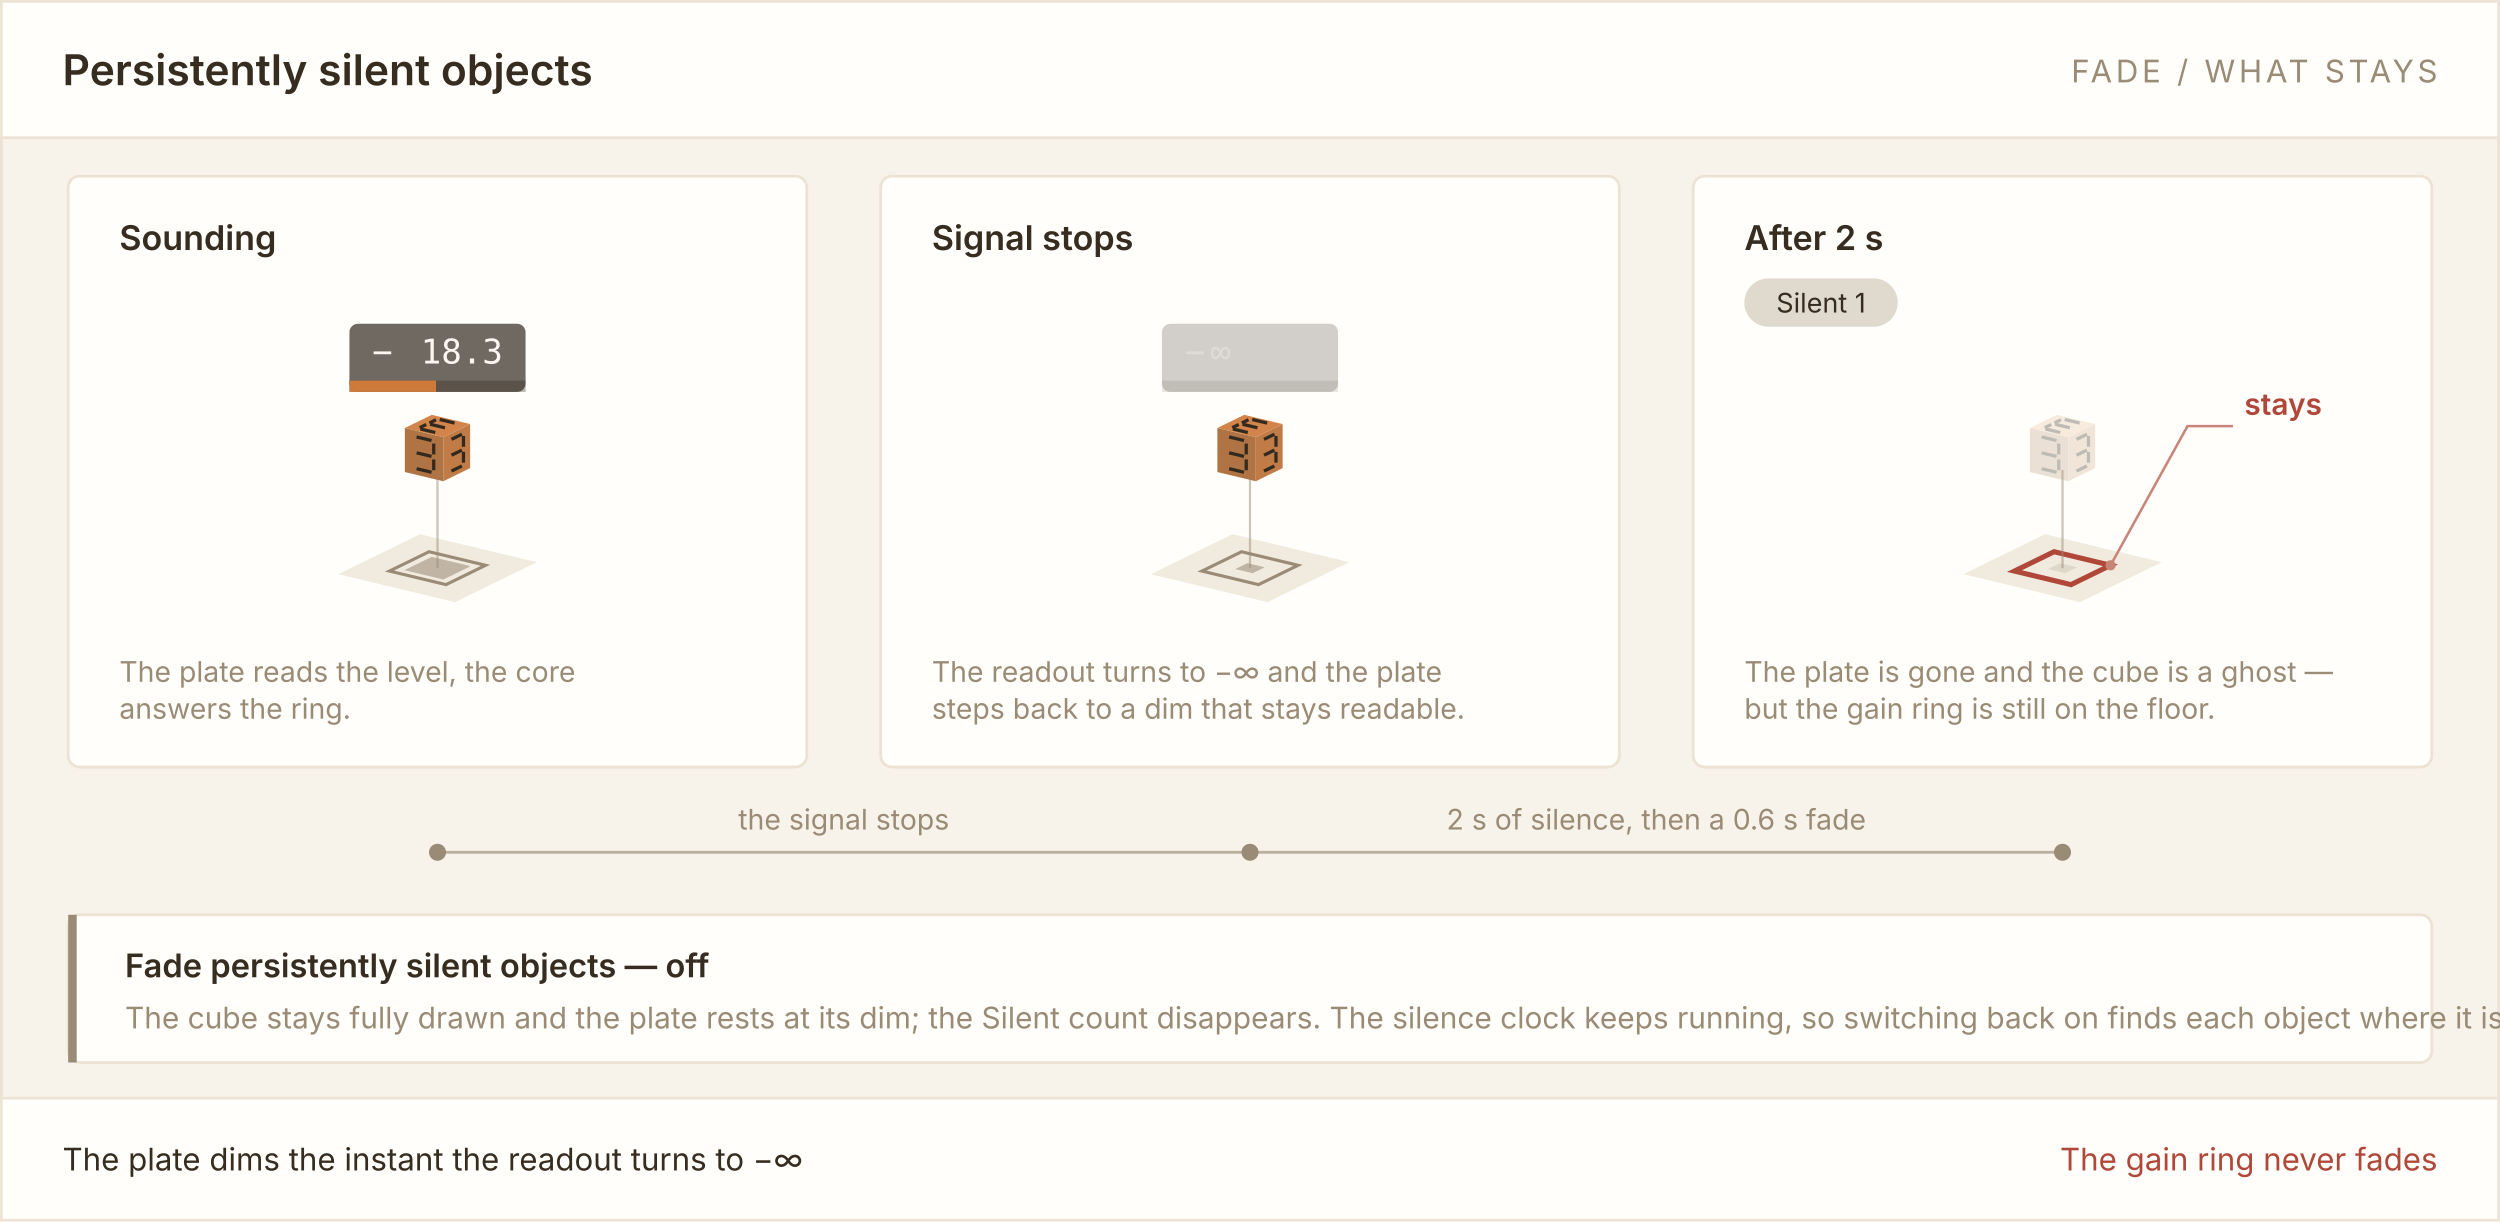
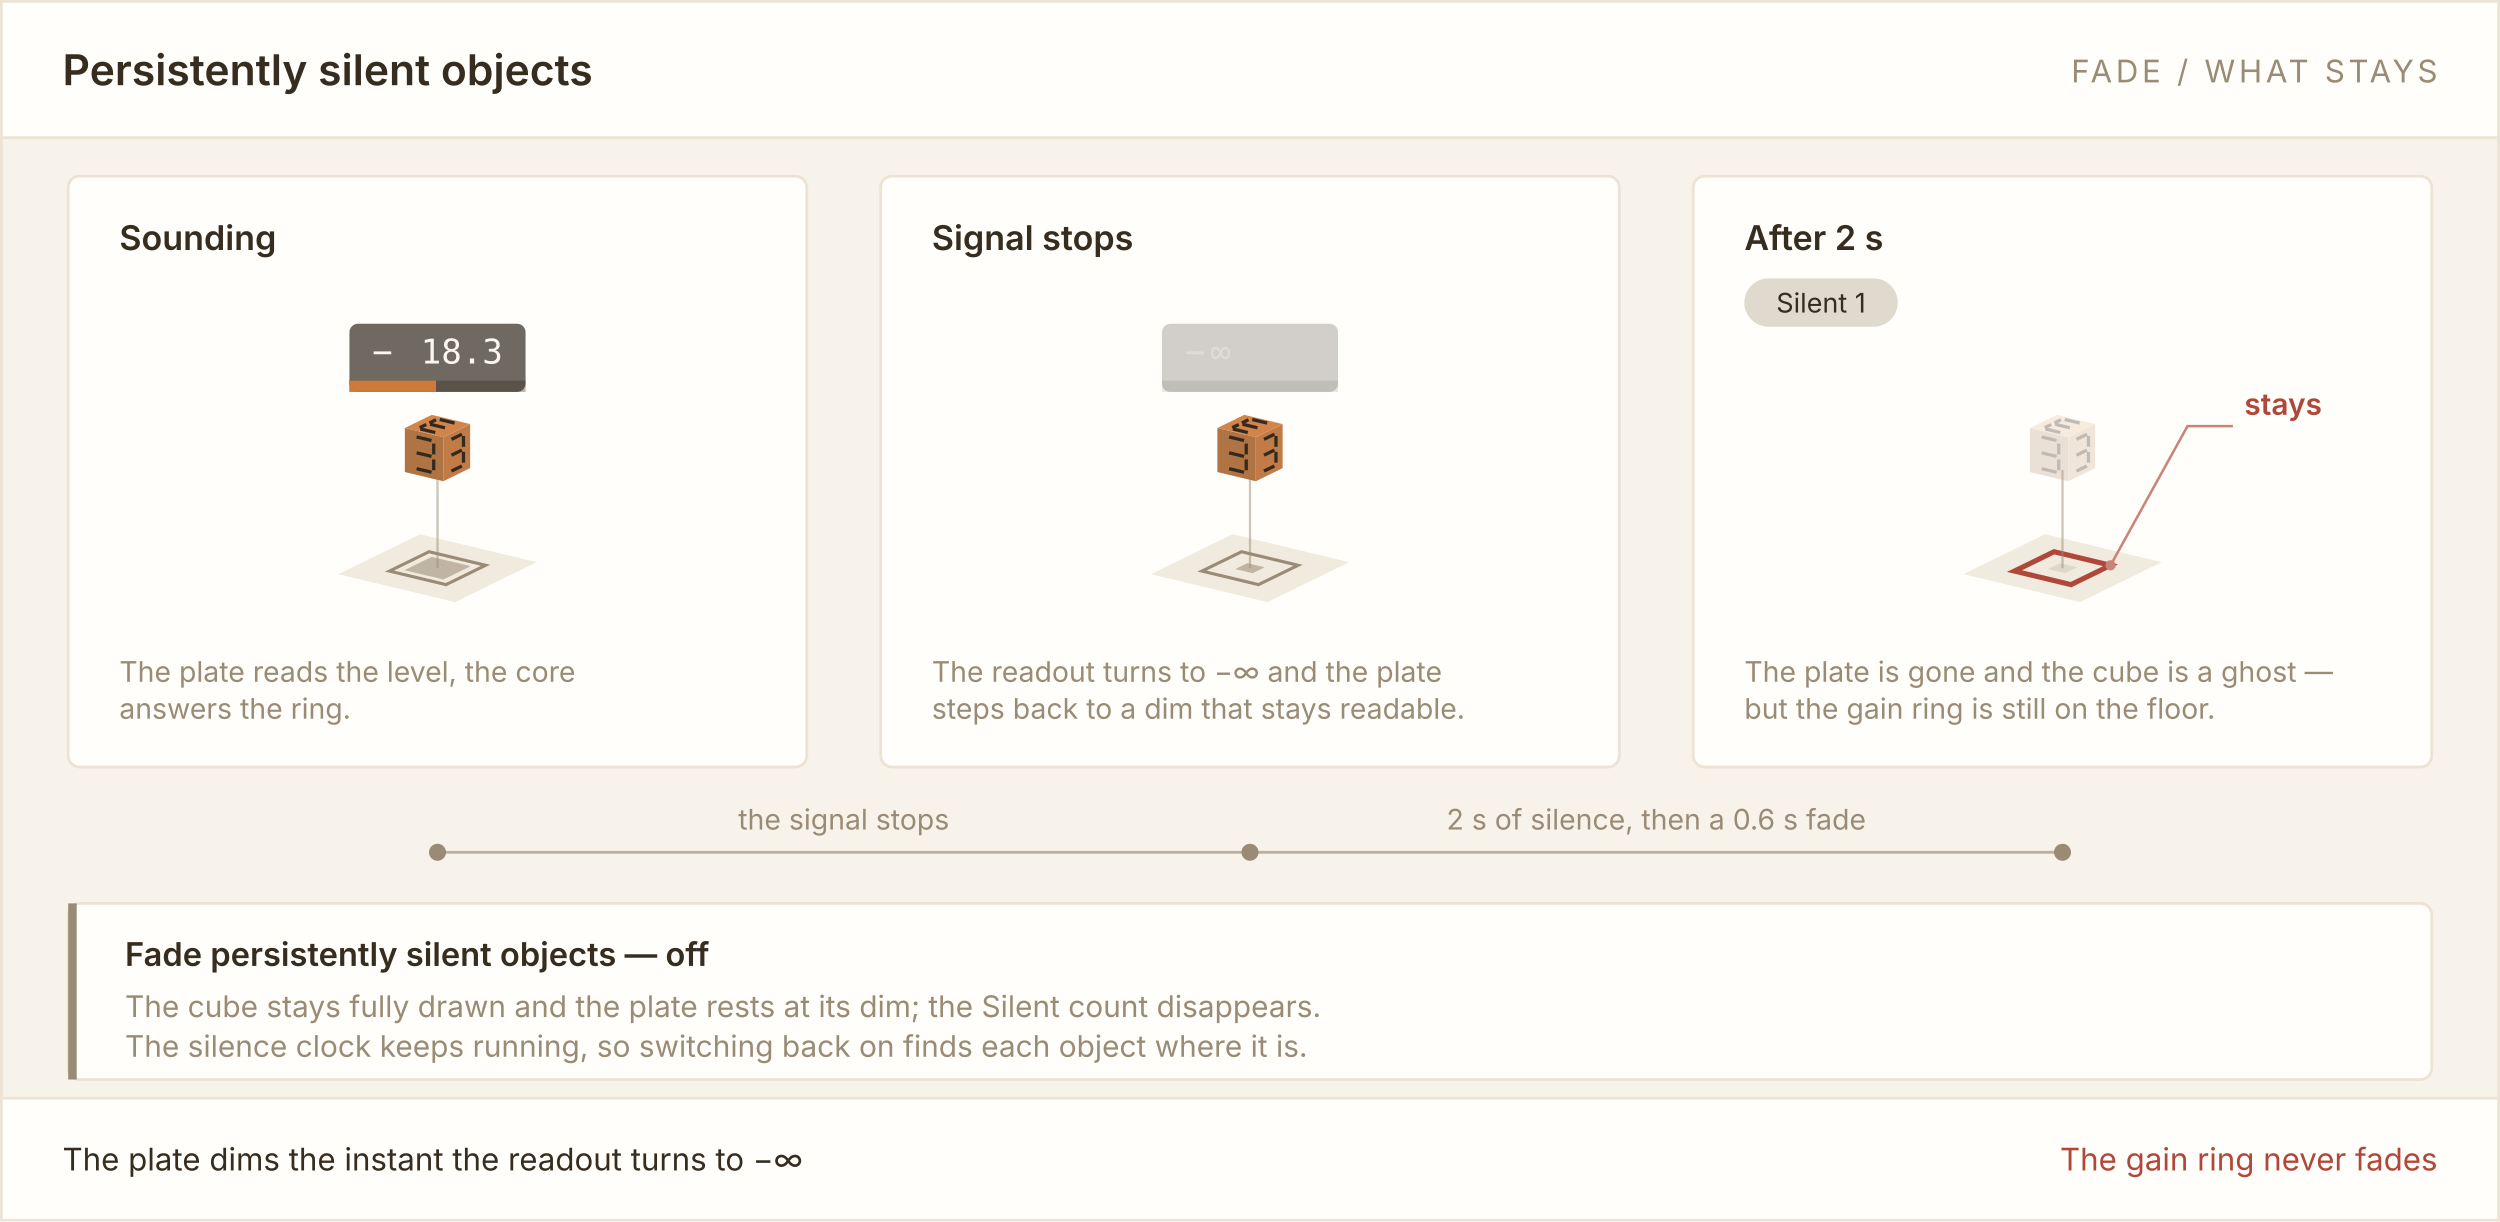
<svg xmlns="http://www.w3.org/2000/svg" width="880" height="430" aria-labelledby="title desc" viewBox="0 0 880 430">
  <style>.n{fill:none;stroke:#332a1f;stroke-width:1.15}</style>
  <g font-family="-apple-system,BlinkMacSystemFont,Segoe UI,sans-serif">
    <path fill="#f8f3ea" stroke="#ece3d4" d="M.5.5h879v429H.5Z" />
    <path fill="#fffefa" d="M1 1h878v47H1Zm0 385h878v43H1Z" />
    <path stroke="#ece3d4" d="M1 48.5h878M1 386.5h878" />
    <text x="22" y="30" fill="#372c20" font-size="15" font-weight="600">Persistently silent objects</text>
    <text x="858" y="29" fill="#9a8b76" font-size="11" letter-spacing="1.3" text-anchor="end">FADE / WHAT STAYS</text>
    <rect width="260" height="208" x="24" y="62" fill="#fffefa" stroke="#ece3d4" rx="4" />
    <text x="42" y="88" fill="#372c20" font-size="12" font-weight="600">Sounding</text>
    <g transform="translate(154 200)">
      <path fill="#f1eade" d="m6.16 11.95-41.09-9.84 28.77-14.06 41.09 9.84z" />
      <path fill="#c0b5a4" d="M2.06 3.99-11.67.7l9.61-4.69L11.67-.7z" />
      <path fill="none" stroke="#9a8b76" stroke-width="1.1" d="m2.98 5.79-19.9-4.77 13.94-6.81 19.9 4.77z" />
      <path fill="none" stroke="#9a8b76" stroke-width=".8" d="M0-34.53V0" opacity=".5" />
      <path fill="#d2844a" d="m11.49-50.73-13.52-3.24-9.46 4.62 13.52 3.24z" />
      <path d="M-.78-47.75-6.03-49" class="n" />
      <path d="m-6.27-49.46 2.32-1.13" class="n" />
      <path d="m2.63-49.41-5.26-1.26" class="n" />
      <path d="m-2.86-51.12 2.32-1.13" class="n" />
      <path d="M6.03-51.07.78-52.33" class="n" />
      <path fill="#c07b47" d="m2.03-30.6 9.46-4.63v-15.5l-9.46 4.62z" />
      <path d="m4.92-45.35 3.68-1.8" class="n" />
      <path d="M9.14-46.52v3.79" class="n" />
      <path d="m4.92-39.77 3.68-1.8" class="n" />
      <path d="M9.14-40.94v3.8" class="n" />
      <path d="m4.92-34.19 3.68-1.79" class="n" />
      <path fill="#b07343" d="M-11.49-33.84 2.03-30.6v-15.51l-13.52-3.24z" />
      <path d="m-7.36-46.19 5.26 1.26" class="n" />
      <path d="M-1.33-43.85v3.8" class="n" />
      <path d="m-7.36-40.6 5.26 1.25" class="n" />
      <path d="M-1.33-38.27v3.8" class="n" />
      <path d="m-7.36-35.02 5.26 1.26" class="n" />
      <rect width="62" height="24" x="-31" y="-86.04" fill="#332a1f" opacity=".7" rx="3" />
      <text x="-23" y="-72.04" fill="#fbf7f0" font-family="ui-monospace,SFMono-Regular,Menlo,Consolas,monospace" font-size="12">−</text>
      <text x="23" y="-72.04" fill="#fbf7f0" font-family="ui-monospace,SFMono-Regular,Menlo,Consolas,monospace" font-size="12" text-anchor="end">18.3</text>
      <path fill="#332a1f" d="M-31-66.04h62v4h-62z" opacity=".35" />
      <path fill="#ce7a3b" d="M-31-66.04H-.52v4H-31z" />
    </g>
    <text x="42" y="240" fill="#9a8b76" font-size="10">The plate reads the level, the core</text>
    <text x="42" y="253" fill="#9a8b76" font-size="10">answers the ring.</text>
    <rect width="260" height="208" x="310" y="62" fill="#fffefa" stroke="#ece3d4" rx="4" />
    <text x="328" y="88" fill="#372c20" font-size="12" font-weight="600">Signal stops</text>
    <g transform="translate(440 200)">
      <path fill="#f1eade" d="m6.16 11.95-41.09-9.84 28.77-14.06 41.09 9.84z" />
      <path fill="#c0b5a4" d="M.91 1.77-5.17.31l4.26-2.08L5.17-.31z" />
      <path fill="none" stroke="#9a8b76" stroke-width="1.1" d="m2.98 5.79-19.9-4.77 13.94-6.81 19.9 4.77z" />
      <path fill="none" stroke="#9a8b76" stroke-width=".8" d="M0-34.53V0" opacity=".5" />
      <path fill="#d2844a" d="m11.49-50.73-13.52-3.24-9.46 4.62 13.52 3.24z" />
      <path d="M-.78-47.75-6.03-49" class="n" />
      <path d="m-6.27-49.46 2.32-1.13" class="n" />
      <path d="m2.63-49.41-5.26-1.26" class="n" />
      <path d="m-2.86-51.12 2.32-1.13" class="n" />
      <path d="M6.03-51.07.78-52.33" class="n" />
      <path fill="#c07b47" d="m2.03-30.6 9.46-4.63v-15.5l-9.46 4.62z" />
      <path d="m4.92-45.35 3.68-1.8" class="n" />
      <path d="M9.14-46.52v3.79" class="n" />
      <path d="m4.92-39.77 3.68-1.8" class="n" />
      <path d="M9.14-40.94v3.8" class="n" />
      <path d="m4.92-34.19 3.68-1.79" class="n" />
      <path fill="#b07343" d="M-11.49-33.84 2.03-30.6v-15.51l-13.52-3.24z" />
      <path d="m-7.36-46.19 5.26 1.26" class="n" />
      <path d="M-1.33-43.85v3.8" class="n" />
      <path d="m-7.36-40.6 5.26 1.25" class="n" />
      <path d="M-1.33-38.27v3.8" class="n" />
      <path d="m-7.36-35.02 5.26 1.26" class="n" />
      <rect width="62" height="24" x="-31" y="-86.04" fill="#332a1f" opacity=".22" rx="3" />
      <text x="-23" y="-72.04" fill="#fbf7f0" font-family="ui-monospace,SFMono-Regular,Menlo,Consolas,monospace" font-size="12" opacity=".32">−</text>
      <text x="-14" y="-72.04" fill="#fbf7f0" font-family="ui-monospace,SFMono-Regular,Menlo,Consolas,monospace" font-size="12" opacity=".32">∞</text>
      <path fill="#332a1f" d="M-31-66.04h62v4h-62z" opacity=".11" />
    </g>
    <text x="328" y="240" fill="#9a8b76" font-size="10">The readout turns to −∞ and the plate</text>
    <text x="328" y="253" fill="#9a8b76" font-size="10">steps back to a dim that stays readable.</text>
    <rect width="260" height="208" x="596" y="62" fill="#fffefa" stroke="#ece3d4" rx="4" />
    <text x="614" y="88" fill="#372c20" font-size="12" font-weight="600">After 2 s</text>
    <g transform="translate(726 200)">
      <path fill="#f1eade" d="m6.16 11.95-41.09-9.84 28.77-14.06 41.09 9.84z" />
      <path fill="#dfd7ca" d="M.91 1.77-5.17.31l4.26-2.08L5.17-.31z" />
      <path fill="none" stroke="#b0483a" stroke-width="1.8" d="m2.98 5.79-19.9-4.77 13.94-6.81 19.9 4.77z" />
      <path fill="none" stroke="#9a8b76" stroke-width=".8" d="M0-34.53V0" opacity=".5" />
      <g opacity=".32">
        <path fill="#e7c2a2" d="m11.49-50.73-13.52-3.24-9.46 4.62 13.52 3.24z" />
        <path d="M-.78-47.75-6.03-49" class="n" />
        <path d="m-6.27-49.46 2.32-1.13" class="n" />
        <path d="m2.63-49.41-5.26-1.26" class="n" />
        <path d="m-2.86-51.12 2.32-1.13" class="n" />
        <path d="M6.03-51.07.78-52.33" class="n" />
        <path fill="#d3b194" d="m2.03-30.6 9.46-4.63v-15.5l-9.46 4.62z" />
        <path d="m4.92-45.35 3.68-1.8" class="n" />
        <path d="M9.14-46.52v3.79" class="n" />
        <path d="m4.92-39.77 3.68-1.8" class="n" />
        <path d="M9.14-40.94v3.8" class="n" />
        <path d="m4.92-34.19 3.68-1.79" class="n" />
        <path fill="#bfa286" d="M-11.49-33.84 2.03-30.6v-15.51l-13.52-3.24z" />
        <path d="m-7.36-46.19 5.26 1.26" class="n" />
        <path d="M-1.33-43.85v3.8" class="n" />
        <path d="m-7.36-40.6 5.26 1.25" class="n" />
        <path d="M-1.33-38.27v3.8" class="n" />
        <path d="m-7.36-35.02 5.26 1.26" class="n" />
      </g>
    </g>
    <text x="614" y="240" fill="#9a8b76" font-size="10">The plate is gone and the cube is a ghost —</text>
    <text x="614" y="253" fill="#9a8b76" font-size="10">but the gain ring is still on the floor.</text>
    <path fill="none" stroke="#c98478" stroke-width=".9" d="M786 150h-16l-27.08 48.98" />
    <circle cx="742.92" cy="198.98" r="1.8" fill="#c98478" />
    <text x="790" y="146" fill="#b0483a" font-size="10.5" font-weight="600">stays</text>
    <rect width="54" height="17" x="614" y="98" fill="#e0d9cd" rx="8.5" />
    <text x="641" y="110" fill="#372c20" font-size="9.5" text-anchor="middle">Silent 1</text>
    <path fill="none" stroke="#bbaf9f" d="M154 300h572" />
    <circle cx="154" cy="300" r="3" fill="#9a8b76" />
    <circle cx="440" cy="300" r="3" fill="#9a8b76" />
    <circle cx="726" cy="300" r="3" fill="#9a8b76" />
    <text x="297" y="292" fill="#9a8b76" font-size="10" text-anchor="middle">the signal stops</text>
    <text x="583" y="292" fill="#9a8b76" font-size="10" text-anchor="middle">2 s of silence, then a 0.6 s fade</text>
-     <rect width="832" height="52" x="24" y="322" fill="#fffefa" stroke="#ece3d4" rx="4" />
-     <path fill="#9a8b76" d="M24 322h3v52h-3z" />
-     <text x="44" y="344" fill="#372c20" font-size="11.5" font-weight="600">Fade persistently silent objects — off</text>
-     <text x="44" y="362" fill="#9a8b76" font-size="10.5">The cube stays fully drawn and the plate rests at its dim; the Silent count disappears. The silence clock keeps running, so switching back on finds each object where it is.</text>
+     <rect width="832" height="62" x="24" y="318" fill="#fffefa" stroke="#ece3d4" rx="4" />
+     <path fill="#9a8b76" d="M24 318h3v62h-3z" />
+     <text x="44" y="340" fill="#372c20" font-size="11.5" font-weight="600">Fade persistently silent objects — off</text>
+     <text x="44" y="358" fill="#9a8b76" font-size="10.5">The cube stays fully drawn and the plate rests at its dim; the Silent count disappears.</text>
+     <text x="44" y="372" fill="#9a8b76" font-size="10.5">The silence clock keeps running, so switching back on finds each object where it is.</text>
    <text x="22" y="412" fill="#372c20" font-size="11">The plate dims the instant the readout turns to −∞</text>
    <text x="858" y="412" fill="#b0483a" font-size="11" text-anchor="end">The gain ring never fades</text>
  </g>
</svg>
